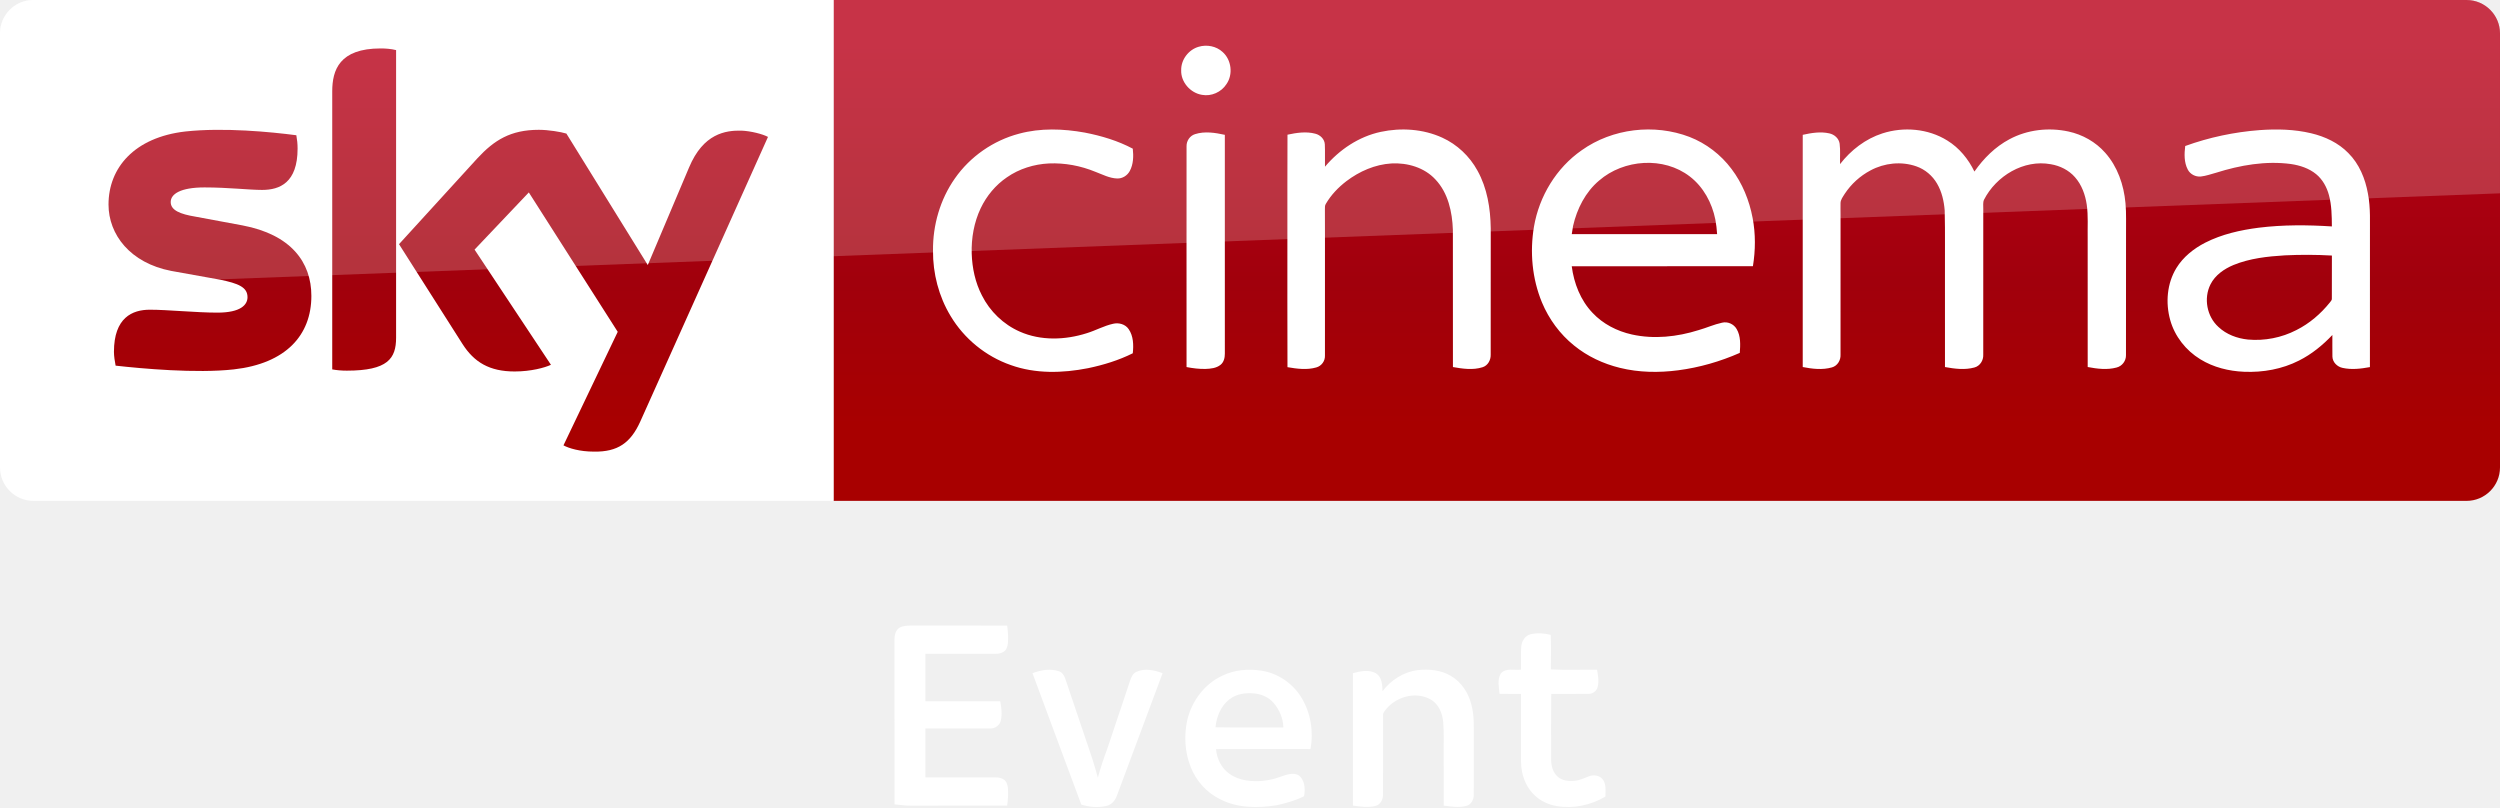
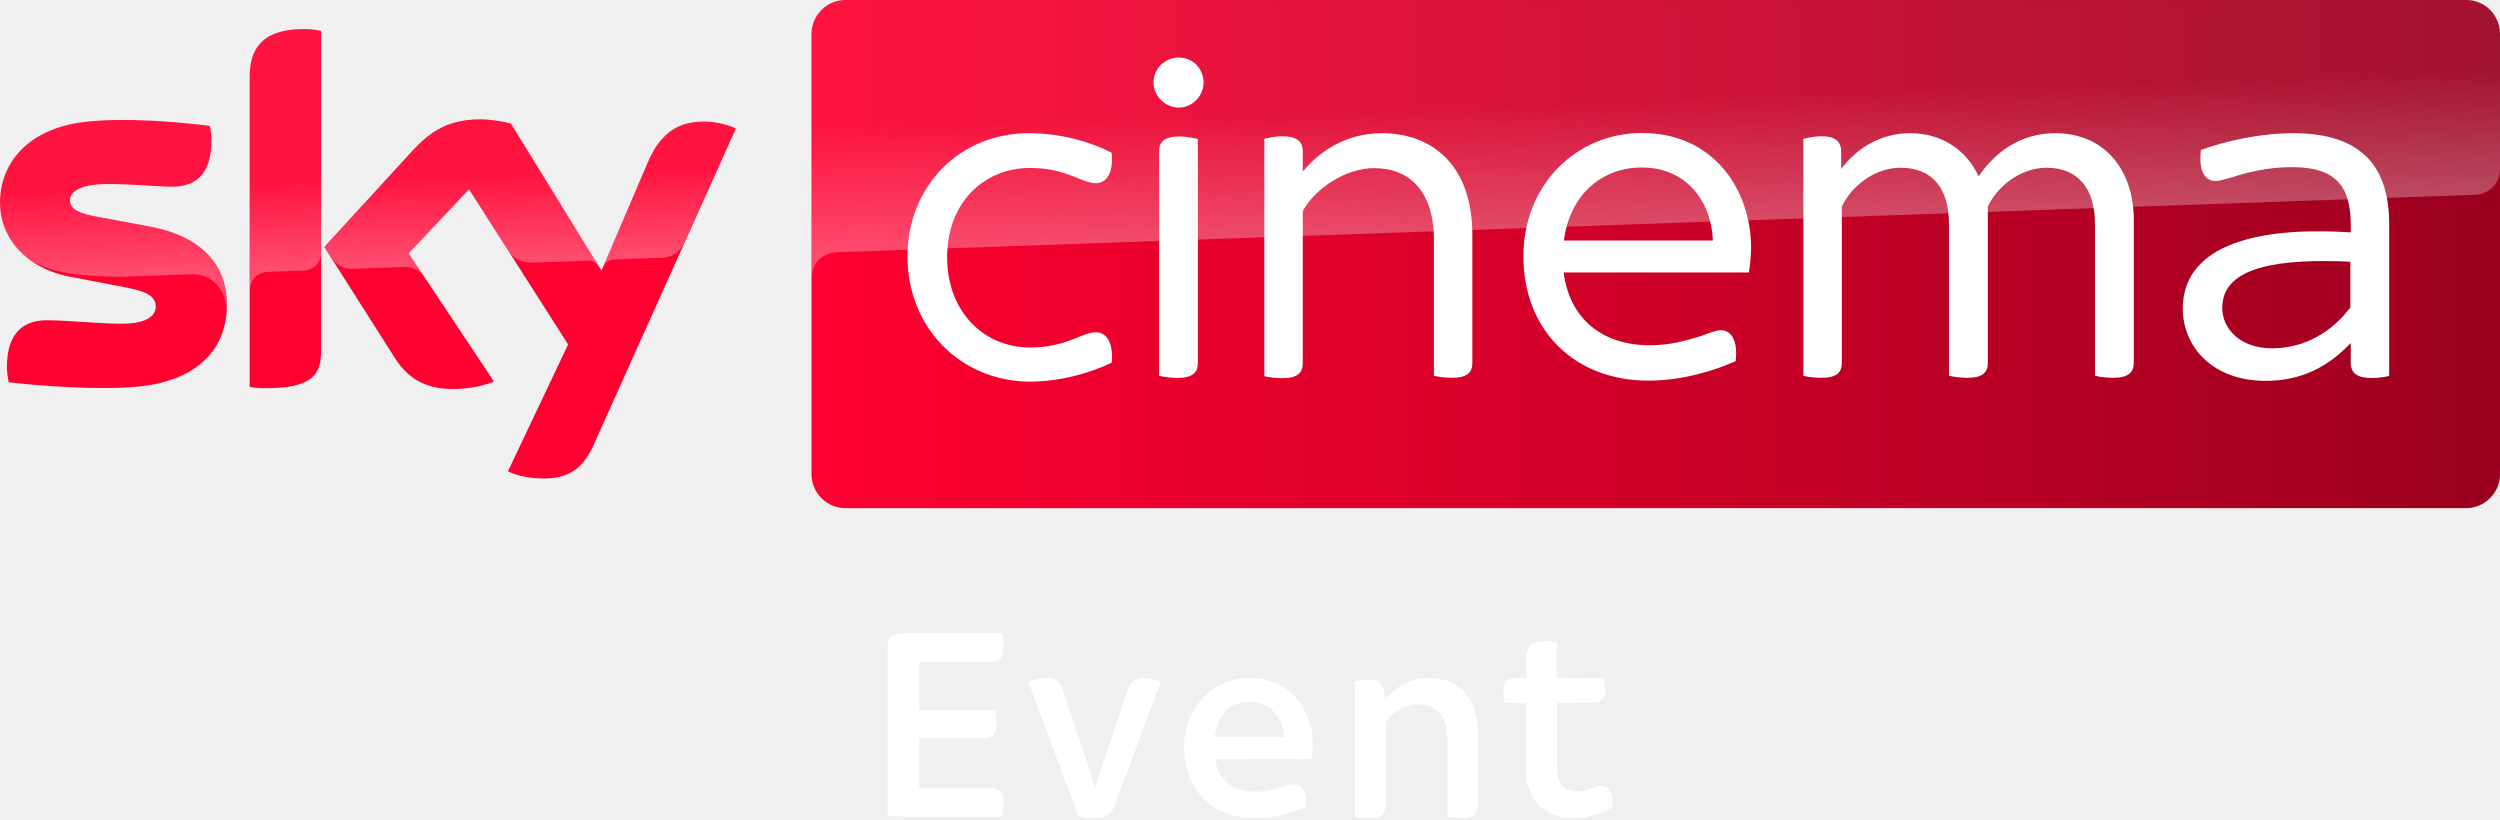
- <svg xmlns="http://www.w3.org/2000/svg" xmlns:xlink="http://www.w3.org/1999/xlink" width="2496.289" height="805.819" viewBox="0 0 1872.216 604.364">
-   <defs>
-     <linearGradient id="a" x1="-8600.5" x2="-8600.5" y1="-4687.6" y2="-4591.4" gradientTransform="matrix(-2.9812 0 0 -2.9812 -24493 -13655)" gradientUnits="userSpaceOnUse">
-       <stop stop-color="#a80000" offset="0" />
-       <stop stop-color="#a1000c" offset=".381" />
-       <stop stop-color="#b90019" offset="1" />
-     </linearGradient>
-     <linearGradient xlink:href="#a" id="b" gradientUnits="userSpaceOnUse" gradientTransform="rotate(180 -12246.5 -6827.498) scale(2.9812)" x1="-8600.5" y1="-4687.6" x2="-8600.5" y2="-4591.4" />
-     <linearGradient xlink:href="#a" id="c" gradientUnits="userSpaceOnUse" gradientTransform="rotate(180 -12246.5 -6827.498) scale(2.9812)" x1="-8600.5" y1="-4687.6" x2="-8600.5" y2="-4591.4" />
-   </defs>
-   <path d="M624.21.005h1223c13.753 0 25.006 11.253 25.006 25.006v325.08c0 13.753-11.253 25.006-25.006 25.006h-1223z" fill="url(#b)" />
-   <path d="M624.21 375.095H25.01c-13.753 0-25.006-11.253-25.006-25.006V24.699C.004 11.571 10.944.006 24.697.006h599.52zM897.744 35.003c6.06-1.792 13.082-.457 17.777 3.87 6.722 5.882 8.072 16.856 2.926 24.17-3.81 5.94-11.274 9.279-18.228 7.996-8.709-1.358-15.978-9.549-15.647-18.468-.143-7.936 5.55-15.422 13.172-17.568zm-134.572 65.113c16.03-4.35 32.975-3.743 49.2-.825 12.422 2.408 24.77 6.098 35.961 12.054.615 5.589.48 11.65-2.258 16.713-1.837 3.428-5.55 5.776-9.474 5.603-5.753-.172-10.921-2.993-16.195-4.965-11.012-4.539-22.976-6.82-34.888-6.294-11.154.555-22.248 3.976-31.445 10.382-8.499 5.768-15.257 13.944-19.66 23.2-4.989 10.54-7.06 22.332-6.714 33.944.345 10.802 2.648 21.663 7.644 31.302 5.963 11.935 16.127 21.746 28.37 27.117 15.744 6.991 34.025 6.339 50.205 1.163 6.653-2.033 12.812-5.521 19.623-7.029 4.216-1.05 9.159.27 11.68 3.968 3.637 5.214 3.757 12.032 3.105 18.116-10.554 5.266-21.956 8.754-33.478 11.162-19.098 3.765-39.396 4.32-57.932-2.348-18.715-6.504-34.94-19.788-45.075-36.801-8.829-14.635-13.262-31.798-13.127-48.848-.195-19.12 5.349-38.406 16.383-54.099 11.41-16.382 28.775-28.43 48.075-33.515zm270.868-1.365c15.28-3.263 31.753-2.176 46.05 4.343 11.162 5.086 20.494 13.93 26.367 24.679 7.314 13.12 9.73 28.332 9.94 43.184 0 31.55.037 63.1-.038 94.65.127 4.021-2.116 8.192-6.114 9.414-7.179 2.28-14.905 1.148-22.166-.135-.045-34.213.023-68.433-.037-102.646-.436-13.442-3.541-27.77-13.06-37.829-8.266-8.978-20.943-12.64-32.87-12.016-12.325.727-24.087 5.895-33.846 13.3-6.068 4.657-11.477 10.298-15.34 16.93-.855 1.222-.682 2.752-.72 4.163.06 6.42.008 12.834.038 19.255.015 30.102.007 60.205-.008 90.307.158 4.02-2.595 7.756-6.466 8.814-7.028 2.04-14.522 1.013-21.603-.195-.12-32.615-.053-65.23-.06-97.846.06-25.421-.09-50.843.075-76.257 6.803-1.455 14.012-2.573 20.853-.735 3.683.945 6.939 4.043 7.111 8.004.263 5.566-.007 11.139.113 16.712 10.749-12.767 25.346-22.57 41.781-26.096zm150.474 13.772c23.06-16.405 54.392-20.05 80.766-9.977 12.437 4.846 23.419 13.27 31.415 23.952 8.154 10.756 13.352 23.583 15.835 36.816 2.258 11.881 2.145 24.138.203 36.05-45.225.053-90.457 0-135.682.03 1.658 12.782 6.578 25.467 15.58 34.888 7.786 8.334 18.363 13.728 29.427 16.196 16.578 3.69 33.965 1.8 50.048-3.279 5.88-1.657 11.492-4.245 17.485-5.528 4.178-1.065 8.792.975 10.937 4.696 3.188 5.378 2.806 11.904 2.378 17.905-14.68 6.474-30.26 10.967-46.177 13.037-14.478 1.898-29.345 1.68-43.567-1.822-12.49-3.046-24.44-8.627-34.416-16.78-10.547-8.492-18.775-19.736-23.989-32.21-7.396-17.824-9.166-37.8-5.986-56.77 3.893-22.729 16.72-43.994 35.743-57.204m13.023 22.706c-10.232 8.634-16.54 21.093-19.496 34.003-.33 2.04-.653 4.08-.968 6.128 36.284 0 72.567-.007 108.85 0-.225-3.683-.637-7.343-1.327-10.974-2.49-12.43-8.912-24.371-19.069-32.18-19.593-15.167-49.53-12.977-67.99 3.023zM1409.7 99.898c15.94-5.153 34.266-3.6 48.593 5.326 8.934 5.484 15.783 13.87 20.321 23.254 6.856-9.842 15.603-18.565 26.27-24.221 13.374-7.172 29.336-8.957 44.114-5.784 10.546 2.266 20.426 7.801 27.567 15.933 9.234 10.344 13.937 24.064 15.182 37.723.728 7.779.3 15.603.413 23.412-.03 30.124.037 60.264-.045 90.389.127 4.32-2.88 8.289-7.074 9.316-7.051 1.906-14.522.953-21.596-.39.01-32.105-.01-64.217-.015-96.33-.172-8.416.495-16.893-.698-25.257-1.095-7.456-3.773-14.882-8.82-20.583-4.622-5.28-11.23-8.559-18.094-9.699-20.268-3.773-40.941 8.799-50.055 26.66-.908 2.092-.428 4.455-.518 6.668.015 36.44.038 72.882-.015 109.322.21 4.239-2.415 8.47-6.616 9.572-7.194 1.988-14.83.975-22.053-.33-.01-22.099-.01-44.197-.01-66.296-.128-16.982.24-33.973-.195-50.948-.548-6.968-2.138-13.997-5.693-20.08-3.436-5.972-9.01-10.705-15.528-12.97-11.207-3.938-23.944-2.573-34.34 3.03a52.712 52.712 0 0 0-19.271 17.486c-1.335 2.235-3.226 4.44-3.18 7.186-.076 2.813.022 5.626.015 8.439.03 34.948.01 69.903-.01 104.851.225 4.186-2.288 8.41-6.436 9.564-7.111 2.048-14.725 1.126-21.874-.27 0-37.708-.022-75.417 0-113.118.015-20.26-.01-40.521.01-60.782 6.489-1.433 13.307-2.58 19.9-1.088 3.789.803 7.194 3.774 7.734 7.742.645 5.063.143 10.194.3 15.28 8.102-10.457 19.046-18.926 31.716-23.007zm282.496-2.46c12.894-.923 26.021-.645 38.646 2.378 10.307 2.453 20.358 7.134 27.807 14.822 8.139 8.094 12.67 19.158 14.665 30.32 2.138 10.817 1.372 21.881 1.507 32.833-.015 32.375.023 64.75-.022 97.125-6.714 1.238-13.712 2.1-20.448.6-4.006-.817-7.524-4.23-7.637-8.446-.12-5.4.01-10.802-.037-16.195-7.246 7.644-15.528 14.41-24.972 19.143-12.64 6.436-27.034 9.002-41.136 8.394-11.454-.473-22.984-3.308-32.795-9.369-10.787-6.579-19.151-17.178-22.542-29.397-3.593-12.872-2.415-27.387 4.629-38.909 5.086-8.319 12.984-14.567 21.573-18.985 12.49-6.362 26.36-9.467 40.192-11.237 18.13-2.236 36.47-2.108 54.683-.945-.067-7.862-.135-15.843-2.205-23.487-1.613-5.97-4.733-11.672-9.549-15.64-5.363-4.41-12.174-6.623-18.956-7.62-18.858-2.506-38.016.854-56.011 6.54-3.78 1.035-7.501 2.386-11.402 2.828-3.938.383-7.981-1.68-9.796-5.213-2.828-5.394-2.64-11.762-1.913-17.636 17.913-6.488 36.726-10.464 55.719-11.904m18.978 93.788c-13.052.787-26.322 2.242-38.519 7.216-7.006 2.933-13.772 7.576-17.253 14.53-5.258 10.434-2.715 24.07 5.986 31.895 5.964 5.633 14.005 8.588 22.076 9.421 12.445 1.118 25.204-1.373 36.314-7.126 9.781-4.906 18.25-12.197 25.076-20.71.6-.856 1.553-1.659 1.433-2.829.052-10.749-.045-21.506.037-32.247a339.159 339.159 0 0 0-35.15-.15zm-816.206-90.772c7.239-2.318 15.025-1.073 22.294.517 0 26.022-.015 52.043 0 78.065.03 28.602-.015 57.197.007 85.799.023 3.06-.727 6.413-3.255 8.401-3.173 2.528-7.456 2.933-11.365 3.053-4.733.09-9.436-.502-14.064-1.403-.038-31.58-.015-63.152-.015-94.732.022-23.547-.038-47.093.022-70.639-.09-4.02 2.49-7.876 6.376-9.061z" fill="#fff" />
-   <path d="M421.97 333.525c4.064 2.188 12.19 4.689 22.818 4.689 17.817.312 27.507-6.565 34.696-22.505l95.648-213.18c-4.063-2.188-12.816-4.376-19.692-4.689-12.19-.313-28.757 2.188-39.384 27.507l-30.945 73.142-60.952-98.461c-4.063-1.25-13.441-2.813-20.63-2.813-21.255 0-33.445 7.814-45.948 21.255l-58.764 64.39 47.511 74.705c8.752 13.753 20.317 20.63 39.072 20.63 12.19 0 22.505-2.813 27.194-5.001l-57.201-86.27 40.635-42.823 66.578 104.4zm-125.34-80.644c0 15.629-6.252 24.693-36.884 24.693-4.064 0-7.502-.313-10.94-.938V68.466c0-15.94 5.314-32.195 36.258-32.195 3.75 0 7.814.313 11.565 1.25zm-63.452-31.257c0 29.382-19.067 50.637-58.139 55.013-28.132 3.126-69.079-.625-88.458-2.813-.625-3.126-1.25-7.19-1.25-10.315 0-25.631 13.753-31.57 26.88-31.57 13.442 0 34.697 2.188 50.638 2.188 17.504 0 22.505-5.94 22.505-11.565 0-7.502-6.877-10.315-20.63-13.128l-36.571-6.564c-30.632-5.94-46.886-27.194-46.886-49.7 0-27.505 19.38-50.323 57.513-54.7 28.757-3.125 64.078.313 83.145 2.814.625 3.438.937 6.564.937 10.002 0 25.631-13.44 30.945-26.569 30.945-10.002 0-25.318-1.875-43.135-1.875-18.129 0-25.318 5-25.318 10.94 0 6.251 7.19 9.064 18.442 10.94l35.321 6.564c36.26 6.876 51.575 27.507 51.575 52.825" fill="url(#c)" />
-   <path d="M25.006.005C11.253.005 0 11.258 0 25.011v226.3c0-20.005 16.003-36.509 36.008-37.259l1836.2-69.266V25.006c0-13.753-11.253-25.006-25.006-25.006z" opacity=".2" fill="#fff" />
-   <g fill="#fff">
-     <path d="M718.038 468.47c-12.065.007-24.13.014-36.195 0-2.828.113-5.88.173-8.37 1.684-2.955 1.96-3.59 5.848-3.636 9.132l.09 123.106c4.196.378 8.29 1.01 11.916.945l72.39-.03c.658-4.406.928-8.886.569-13.337-.3-2.43-1.137-5.213-3.478-6.417-2.678-1.646-5.902-1.377-8.901-1.355-16.464.01-49.383 0-49.383 0l-.017-36.633s32.419.01 48.628-.01c3.59.105 7.15-2.469 7.868-6.044 1.054-4.727.456-9.642-.442-14.34-18.685.023-37.362-.01-56.047.016l.01-35.582c16.464-.008 32.92-.008 49.383 0 3 .023 6.224.293 8.902-1.353 2.34-1.204 3.178-3.988 3.477-6.419.36-4.45.09-8.93-.568-13.336-12.065-.034-24.13-.036-36.195-.032zM773.23 504.157c6.257-2.421 13.356-3.625 19.88-1.455 2.323.802 3.76 3.05 4.563 5.26 6.818 20.022 13.56 40.067 20.303 60.12 1.528 4.722 2.852 9.512 4.2 14.287 1.96-7.22 4.297-14.332 6.946-21.332a8237.282 8237.282 0 0 0 17.29-51.578c.856-2.55 2.135-5.297 4.783-6.379 6.23-2.811 13.319-1.246 19.455 1.077-11.35 30.58-22.746 60.981-34.158 91.537-1.24 3.655-4.04 7.053-7.968 7.87-6.175 1.392-12.75.908-18.759-1.044-12.145-32.773-24.45-65.567-36.535-98.363zM915.381 506.025c9.186-4.537 19.793-5.28 29.798-3.696 12.027 1.993 22.917 9.506 29.299 19.86 7.096 11.447 9.372 25.565 6.91 38.753-23.572.015-47.144-.09-70.708.052.528 7.222 4.106 14.4 10.146 18.558 3.622 2.656 7.989 4.136 12.392 4.88 8.665 1.353 17.599.267 25.81-2.753 4.144-1.413 8.86-3.317 13.122-1.331 5.102 3.414 5.474 10.458 4.44 15.933-6.449 3.243-13.515 5.214-20.552 6.783-14.102 2.18-29.366 2.202-42.315-4.552-10.035-4.865-17.941-13.723-22.01-24.07-4.44-11.142-5.132-23.646-2.566-35.317 3.384-14.117 12.898-26.978 26.234-33.1m5.162 17.808c-6.344 4.976-9.506 12.972-10.28 20.819 16.938.312 33.897.015 50.84.149-.155-6.71-2.907-13.263-7.266-18.328-3.46-4.069-8.599-6.494-13.865-7.089-6.694-.825-14.021.112-19.429 4.449zM1035.352 517.62c6.284-8.319 15.767-14.4 26.19-15.745 8.446-.976 17.441-.165 24.897 4.228 8.05 4.647 13.463 13.02 15.543 21.97 2.275 8.491 1.629 17.336 1.712 26.024-.01 13.8.015 27.593-.01 41.394-.045 3.378-1.998 7.11-5.474 7.989-5.556 1.524-11.413.563-17.022-.173-.06-12.389-.01-24.778-.023-37.167-.15-8.454.353-16.931-.36-25.356-.616-6.682-3.484-13.83-9.701-17.112-11.435-6.284-26.723-1.591-34.118 8.755-.556.864-1.307 1.742-1.224 2.83-.06 20.063.015 40.134-.038 60.196-.045 3.476-2.08 7.26-5.677 8.102-5.518 1.389-11.292.51-16.834-.263-.01-33.052.01-66.097-.01-99.15 5.527-1.523 11.916-2.89 17.217.06 4.475 2.81 4.806 8.666 4.926 13.419zM1146.195 474.996c4.957-1.19 10.218-.816 15.129.465.343 8.601.183 17.226.076 25.835 11.514.655 23.09.114 34.634.274.702 4.24 1.533 8.662.42 12.917-.748 3.08-3.844 5.277-6.993 5.132-9.25.115-18.506.01-27.756.046-.221 16.257-.054 32.514-.084 48.772-.09 4.75 1.182 9.798 4.796 13.107 3.462 3.226 8.556 3.622 13.055 3.134 3.69-.335 7.046-2.013 10.47-3.324 3.606-1.41 8.303-.686 10.591 2.676 2.486 3.676 1.739 8.335 1.746 12.513-10.88 6.49-23.981 9.242-36.517 7.107-6.291-1.044-12.33-3.912-16.868-8.418-4.857-4.66-7.83-11.019-9.112-17.569-.945-4.781-.709-9.684-.724-14.534 0-14.488.01-28.968-.01-43.456-5.345-.053-10.69.068-16.036-.068-.503-4.972-1.815-10.561.854-15.121 3.706-4.606 10.142-2.326 15.19-2.982.09-5.635-.191-11.285.137-16.92.267-4.164 2.737-8.495 7-9.585z" />
+ <svg xmlns="http://www.w3.org/2000/svg" viewBox="0 0 801.08 262.5">
+   <g transform="translate(26.208 .743)">
+     <g transform="matrix(.65155 0 0 .65155 -36.04599 -108.1837)">
+       <path d="M126.7 314.7c0 21.5-14 37.1-42.6 40.2-20.6 2.2-50.5-.4-64.7-2-.5-2.3-.9-5.2-.9-7.5 0-18.7 10.1-23 19.6-23 9.9 0 25.5 1.7 37 1.7 12.8 0 16.6-4.3 16.6-8.4 0-5.4-5.1-7.6-15-9.5L49.6 301c-22.5-4.3-34.5-19.8-34.5-36.3 0-20 14.2-36.8 42.2-39.9 21.1-2.3 46.9.3 61 2 .5 2.4.8 4.7.8 7.2 0 18.7-9.9 22.7-19.4 22.7-7.3 0-18.6-1.3-31.6-1.3-13.2 0-18.6 3.6-18.6 8 0 4.7 5.2 6.6 13.4 8.1l25.8 4.8c26.6 4.9 38 19.9 38 38.4m46.3 23c0 11.5-4.5 18.1-27 18.1-3 0-5.6-.2-8.1-.6V202.9c0-11.6 3.9-23.7 26.6-23.7 2.9 0 5.8.3 8.5.9zm91.9 59c3 1.5 9 3.4 16.6 3.5 13.1.3 20.2-4.7 25.5-16.4l70-155.7c-2.9-1.5-9.3-3.3-14.5-3.4-9-.2-21.1 1.6-28.8 20L310.9 298l-44.5-72.3c-2.9-.9-9.9-2.1-15-2.1-15.8 0-24.5 5.8-33.6 15.6l-43.2 47.2 34.8 54.7c6.4 10 14.9 15.1 28.6 15.1 9 0 16.5-2.1 20-3.7l-41.9-63 29.7-31.5 48.7 76.3z" fill="#ff0031" />
+       <linearGradient id="A" x1="414.37" x2="1244.631" y1="289.839" y2="289.839" gradientUnits="userSpaceOnUse">
+         <stop stop-color="#ff0031" offset="0" />
+         <stop stop-color="#9b001f" offset="1" />
+       </linearGradient>
+       <path d="M1228 164.9H430.9c-9.2 0-16.7 7.5-16.7 16.7v216.5c0 9.2 7.5 16.7 16.7 16.7h797c9.2 0 16.7-7.5 16.7-16.7V181.5c-.1-9.2-7.4-16.6-16.6-16.6" fill="url(#A)" />
+       <linearGradient id="B" x1="197.483" x2="194.588" y1="295.135" y2="212.243" gradientUnits="userSpaceOnUse">
+         <stop stop-color="#fff" offset="0" />
+         <stop stop-color="#fff" stop-opacity=".25" offset=".515" />
+       </linearGradient>
+       <path d="M138 202.9v104.5c0-4.2 3.2-8.6 8.6-8.8l17.6-.6c3.5-.1 8.8-2.5 8.9-8.9v-109c-2.7-.6-5.6-.9-8.5-.9-22.7.1-26.6 12.1-26.6 23.7m80 36.4l-43.2 47.2 3.5 5.4c1.5 2 4.4 5.4 10.2 5.2l24.6-.9c5.4-.2 8.8 2.1 10.9 4.9l-7.7-11.6L246 258l19.9 31.3c3.6 4.7 9 4.8 10.2 4.8 1 0 27.2-.9 28.3-1 1.8-.1 3.9.9 5.5 3.2l-43.3-70.4c-2.9-.9-9.9-2.1-15-2.1-15.8-.1-24.5 5.6-33.6 15.5M57.3 224.8c-28 3.1-42.2 19.8-42.2 39.9 0 10.3 4.7 20.2 13.7 27.3 6.8 4.5 13.8 6.2 20.7 7.4 5.7 1 19 1.9 28.9 1.5l30.8-1.1c11.6-.4 17.8 9.5 17.2 19.4v-.5c.1-1.3.2-2.6.2-3.9 0-18.5-11.4-33.6-37.9-38.5l-25.8-4.8c-8.3-1.4-13.4-3.4-13.4-8.1 0-4.4 5.5-8.1 18.6-8.1 13 0 24.3 1.3 31.6 1.3 9.5 0 19.4-4 19.4-22.7 0-2.5-.3-4.8-.8-7.2-10.1-1.2-26.3-2.9-42.4-2.9-6.3.1-12.6.4-18.6 1m276.2 19.9l-22.1 52.1c0-.1 1.4-4.1 5.7-4.3l23.4-.8c7.1-.3 9.9-5.1 10.7-6.7l25.6-57.1c-2.9-1.5-9.3-3.3-14.5-3.4h-1.1c-8.9.1-20.3 2.5-27.7 20.2" fill="url(#B)" opacity=".3" enable-background="new" />
+       <linearGradient id="C" x1="830.555" x2="826.25" y1="276.73" y2="153.473" gradientUnits="userSpaceOnUse">
+         <stop stop-color="#fff" offset="0" />
+         <stop stop-color="#fff" stop-opacity=".25" offset=".515" />
+       </linearGradient>
+       <path d="M430.9 164.9c-9.2 0-16.7 7.5-16.7 16.7v120.2c0-1.8.7-11.7 12-12.8 0 0 .6-.1 1.6-.1l804.4-28.2c6.3-.2 12.4-4.9 12.4-12.7v-66.3c0-9.2-7.5-16.7-16.7-16.7z" fill="url(#C)" opacity=".3" enable-background="new" />
+       <g fill="#fff">
+         <path d="M1190.1 275.3v74.5c-2 .5-5.4 1-8.8 1-7 0-10.1-2.5-10.1-7.4v-9.8c-11.1 11.7-24.3 18.6-41.8 18.6-26.3 0-40.8-16.8-40.8-35.6 0-28.4 30.7-40.8 82.6-37.4V276c0-18.1-5.9-28.9-28.9-28.9-11.9 0-22.2 2.6-29.2 4.9-3.6 1-6.4 1.9-8.3 1.9-5.4 0-8.5-4.9-7.3-15.2 11.7-4.4 29.2-8.3 45.6-8.3 34.3.1 47 17.2 47 44.9m-19.1 40.8v-22.5c-33.8-1.5-63 1.8-63 22.7 0 10.3 8.8 19.9 24.5 19.9 16 0 29.5-8.1 38.5-20.1m-709.6-25c0-34.8 25.8-60.7 59.6-60.7 16.2 0 30.7 4.4 40.8 9.6 1 10.6-2.9 15-7.8 15-6.9 0-14.5-7.5-32.3-7.5-22.5 0-40.8 16.8-40.8 43.9s18.3 44.4 40.8 44.4c17.8 0 25.5-7.5 32.3-7.5 4.9 0 8.8 4.4 7.8 15-10.3 4.9-24.8 9.3-40.8 9.3-33.8-.5-59.6-26.7-59.6-61.5m413.8 7.8h-91.1c2.9 22.7 18.9 35.8 42.4 35.8 10.1 0 17.8-2.3 25.3-4.6 4.9-1.8 7.5-2.8 9.6-2.8 4.9 0 8.5 4.6 7.3 15.2-10.3 4.6-26.1 9.6-42.9 9.6-36.4 0-61.5-24.8-61.5-61.2 0-35.1 26.1-60.6 58.3-60.6 35.9 0 53.7 28.7 53.7 56.6-.1 3.7-.4 7.6-1.1 12m-91-15.7h73.3c-.8-20.1-13.7-35.9-34.8-35.9-18.8-.2-35.4 12.4-38.5 35.9m-201.8-77.6c0-7.2 5.7-12.4 12.4-12.4 6.9 0 12.2 5.4 12.2 12.4 0 6.4-5.4 12.2-12.2 12.2s-12.4-5.9-12.4-12.2m2.7 144.1V239.3c0-4.4 2.4-7.3 10.3-7.3 3.1 0 6.9.8 8.8 1.3v110.2c0 4.6-2.6 7.3-10.3 7.3-3.2-.1-6.9-.6-8.8-1.1" />
+         <path d="M1064.5 272.9v70.5c0 4.6-2.6 7.3-10.3 7.3-3.1 0-6.9-.5-8.8-1V275c0-17.3-8.3-27.6-23.8-27.6-13.2 0-24.5 9.6-28.9 19.1v76.9c0 4.6-2.4 7.3-10.1 7.3-3.4 0-7-.5-9-1V275c0-17.3-8-27.6-23.8-27.6-13.2 0-24.5 9.6-28.9 19.1v76.9c0 4.6-2.4 7.3-10.1 7.3-3.4 0-7.2-.5-8.8-1V233.2c2-.5 5.7-1.3 8.8-1.3 7.3 0 9.8 2.9 9.8 7.8v8.3c7.5-10.1 19.4-17.6 33.8-17.6 15.5 0 27.6 8 33.8 21.2 8-11.7 20.4-21.2 37.7-21.2 25.2.1 38.6 19.2 38.6 42.5m-325.3 7.5v63c0 4.6-2.4 7.3-10.1 7.3-3.1 0-6.9-.5-8.8-1V283c0-24-11.9-35.4-29.4-35.4-13.9 0-28.9 9.8-35.1 21.1v74.9c0 4.6-2.5 7.3-10.1 7.3-3.4 0-7-.5-8.8-1V233.2c1.8-.5 5.4-1.3 8.8-1.3 7.5 0 10.1 2.9 10.1 7.3v10.1c8.5-10.3 21.5-18.9 39.2-18.9 24.1.1 44.2 15.4 44.2 50" />
+       </g>
+     </g>
+     <path d="M279.22 202.126h-15.787c-1.233.049-2.565.075-3.651.734-1.289.855-1.566 2.551-1.586 3.983l.039 53.693 5.197.412 31.573-.013c.287-1.922.405-3.876.248-5.817-.131-1.06-.496-2.274-1.517-2.799-1.168-.718-2.574-.601-3.882-.591h-21.539l-.007-15.978 21.209-.004c1.566.046 3.119-1.077 3.432-2.636.46-2.062.199-4.205-.193-6.254-8.15.01-16.296-.004-24.445.007l.004-15.519h21.539c1.308.01 2.715.128 3.883-.59 1.021-.525 1.386-1.739 1.517-2.8.157-1.941.039-3.895-.248-5.817l-15.787-.014zm24.072 15.565c2.729-1.056 5.825-1.581 8.671-.635 1.013.35 1.64 1.33 1.99 2.294l8.855 26.222c.666 2.06 1.244 4.149 1.832 6.231a101.23 101.23 0 0 1 3.03-9.304l7.541-22.496c.373-1.112.931-2.31 2.086-2.782 2.717-1.226 5.809-.543 8.485.47l-14.898 39.924c-.541 1.594-1.762 3.076-3.475 3.433-2.693.607-5.561.396-8.182-.455l-15.935-42.902zm62 .815c4.007-1.979 8.633-2.303 12.997-1.612 5.246.869 9.995 4.146 12.779 8.662 3.095 4.993 4.088 11.15 3.014 16.902-10.281.007-20.562-.039-30.84.023.23 3.15 1.791 6.281 4.425 8.094 1.58 1.158 3.484 1.804 5.405 2.128 3.779.59 7.676.116 11.257-1.201 1.807-.616 3.864-1.447 5.723-.581 2.225 1.489 2.388 4.561 1.937 6.949-2.813 1.414-5.895 2.274-8.964 2.958-6.151.951-12.808.96-18.456-1.985-4.377-2.122-7.825-5.985-9.6-10.498-1.937-4.86-2.238-10.313-1.119-15.404 1.476-6.157 5.626-11.767 11.442-14.437m2.251 7.767c-2.767 2.17-4.146 5.658-4.484 9.08 7.388.136 14.784.007 22.174.065-.068-2.927-1.268-5.785-3.169-7.994-1.509-1.775-3.751-2.832-6.047-3.092-2.92-.36-6.115.049-8.474 1.94zm50.075-2.71c2.741-3.628 6.877-6.281 11.423-6.867 3.684-.426 7.607-.072 10.859 1.844 3.511 2.027 5.872 5.679 6.779 9.582.992 3.703.71 7.561.747 11.351l-.004 18.054c-.02 1.473-.871 3.101-2.388 3.484-2.423.665-4.978.246-7.424-.075l-.01-16.211c-.065-3.687.154-7.385-.157-11.059-.269-2.914-1.52-6.032-4.231-7.464-4.987-2.741-11.655-.694-14.881 3.819-.243.377-.57.76-.534 1.234l-.017 26.255c-.02 1.516-.907 3.166-2.476 3.534-2.407.606-4.925.222-7.342-.115l-.004-43.245c2.411-.664 5.197-1.26 7.509.026 1.952 1.226 2.096 3.78 2.149 5.853zm48.345-18.591c2.162-.519 4.457-.356 6.599.203.15 3.751.08 7.513.033 11.268 5.022.286 10.071.05 15.106.12.306 1.849.669 3.778.183 5.634-.326 1.343-1.677 2.302-3.05 2.238l-12.106.02-.037 21.272c-.039 2.072.516 4.273 2.092 5.717 1.51 1.407 3.732 1.58 5.694 1.367 1.609-.146 3.073-.878 4.567-1.45 1.573-.615 3.621-.299 4.619 1.167 1.084 1.603.758 3.635.762 5.458-4.745 2.831-10.459 4.031-15.927 3.1-2.744-.455-5.378-1.706-7.357-3.672-2.118-2.032-3.415-4.806-3.974-7.663-.412-2.085-.309-4.224-.316-6.339l-.004-18.954c-2.331-.023-4.663.03-6.994-.03-.219-2.169-.792-4.606.372-6.595 1.616-2.009 4.423-1.014 6.625-1.301.039-2.458-.083-4.922.06-7.38.116-1.816 1.194-3.705 3.053-4.181z" fill="#fff" />
  </g>
</svg>
